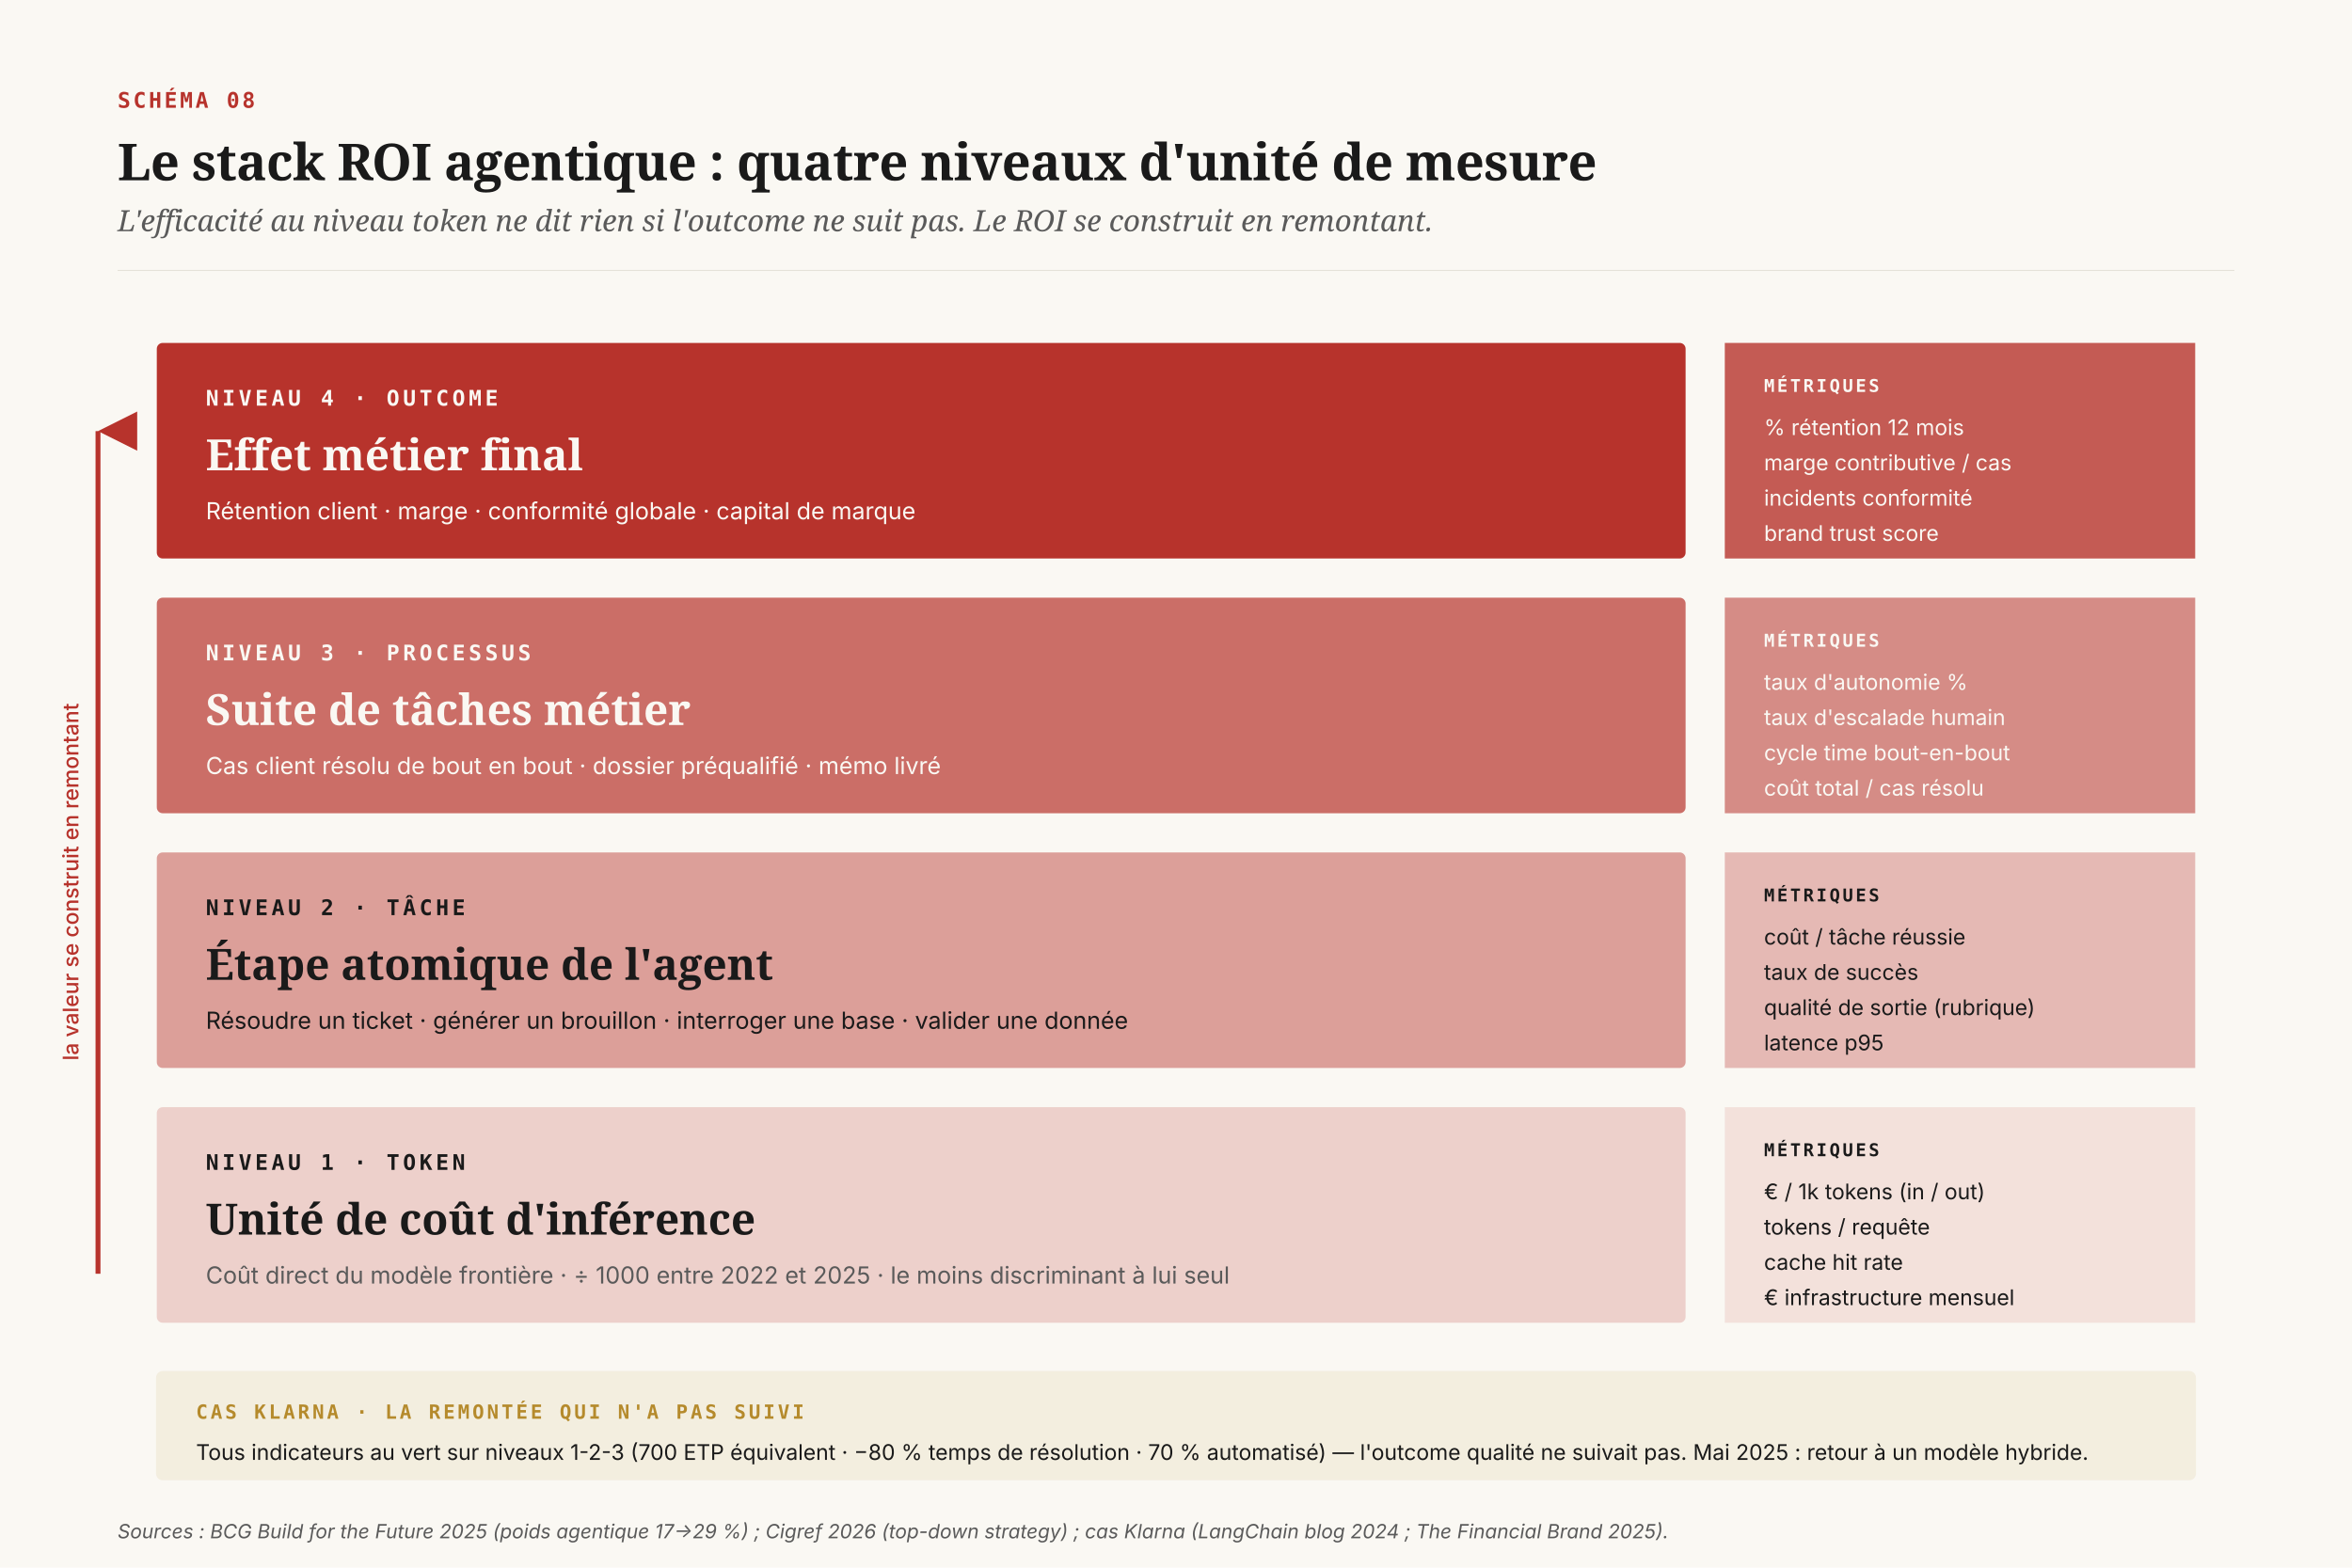
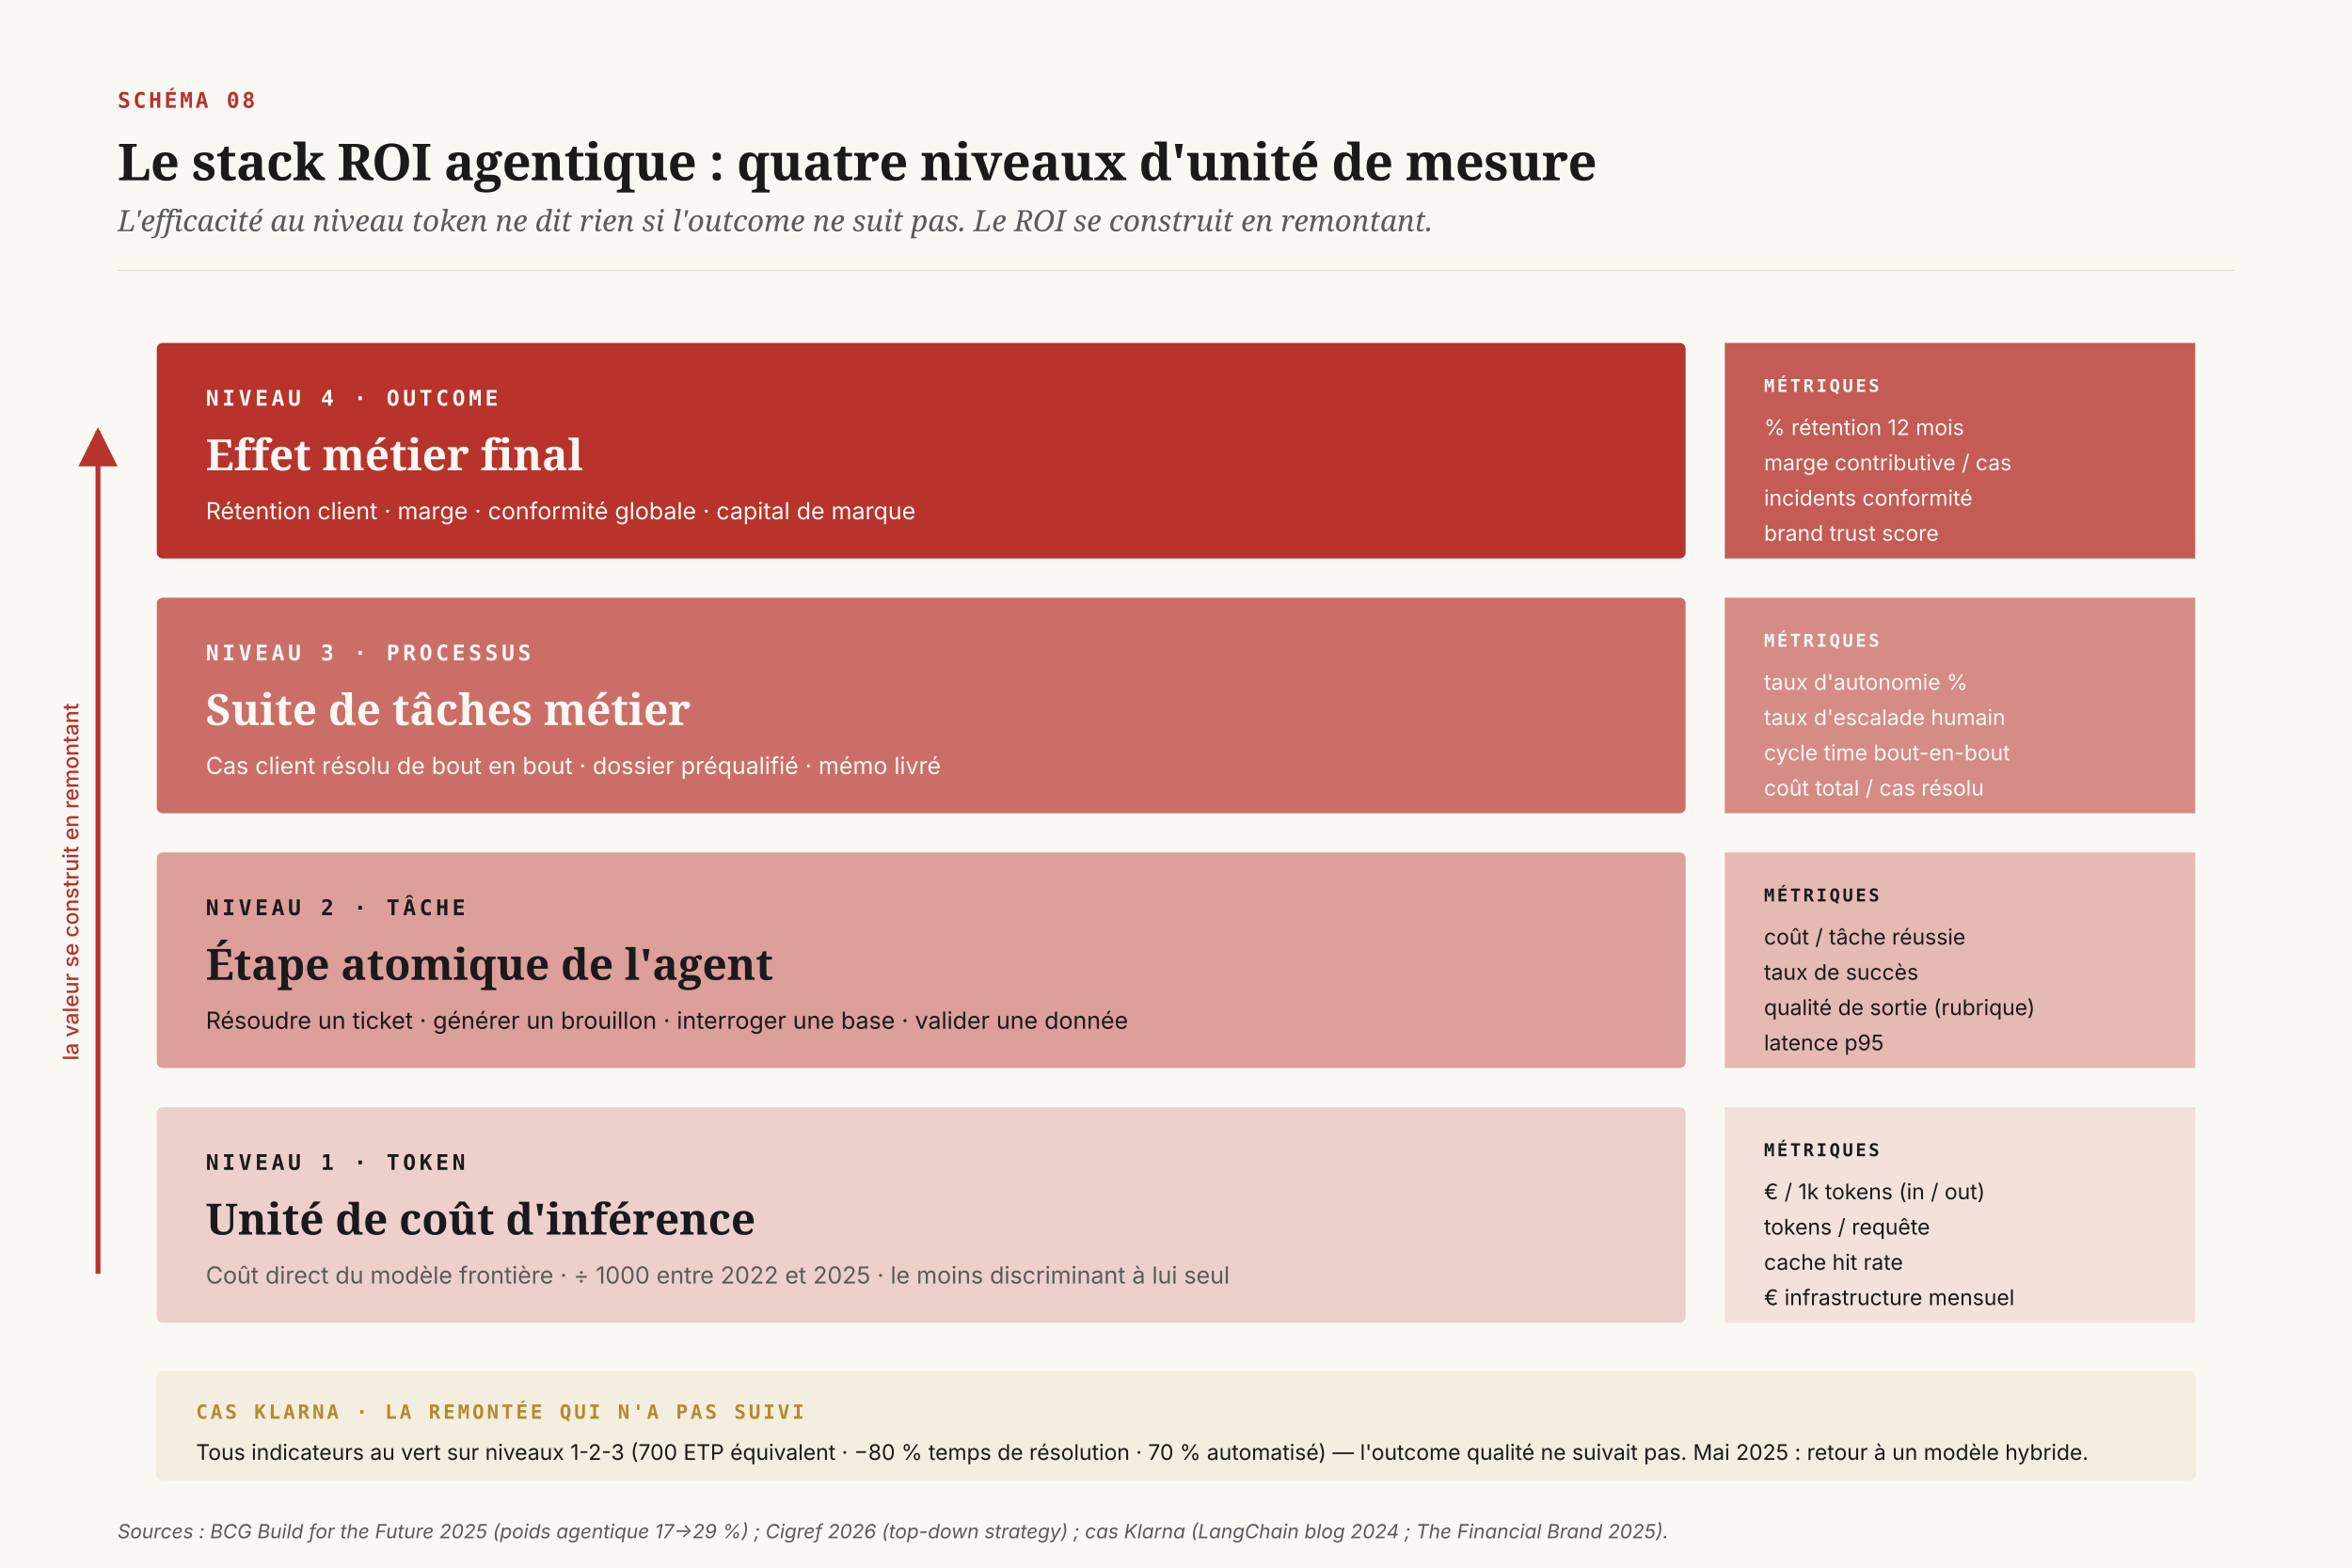
<svg xmlns="http://www.w3.org/2000/svg" viewBox="0 0 1200 800" data-schema-id="schema-08">
  <defs>
    <style>
      .display { font-family: 'Spectral', 'Playfair Display', Georgia, serif; }
      .body    { font-family: 'Inter', 'Helvetica Neue', system-ui, sans-serif; }
      .mono    { font-family: 'JetBrains Mono', 'IBM Plex Mono', monospace; }
    </style>
-     <marker id="arrow-up" viewBox="0 0 10 10" refX="5" refY="0" markerWidth="8" markerHeight="8" orient="auto-start-reverse">
-       <path d="M 0 10 L 5 0 L 10 10 z" fill="#B7332C" />
+     <marker id="arrow-up" viewBox="0 0 10 10" refX="9" refY="5" markerWidth="8" markerHeight="8" orient="auto-start-reverse">
+       <path d="M 0 0 L 10 5 L 0 10 z" fill="#B7332C" />
    </marker>
  </defs>
  <rect width="1200" height="800" fill="#FAF8F3" />
  <text x="60" y="55" class="mono" font-size="11" font-weight="600" letter-spacing="0.12em" fill="#B7332C">SCHÉMA 08</text>
  <text x="60" y="92" class="display" font-size="26" font-weight="600" letter-spacing="-0.01em" fill="#1A1A1A">Le stack ROI agentique : quatre niveaux d'unité de mesure</text>
  <text x="60" y="118" class="display" font-size="15" font-style="italic" fill="#5A5A5A">L'efficacité au niveau token ne dit rien si l'outcome ne suit pas. Le ROI se construit en remontant.</text>
  <line x1="60" y1="138" x2="1140" y2="138" stroke="#E5E1D8" stroke-width="0.5" />
  <g class="interactive" data-card="niveau-outcome" tabindex="0" role="button" aria-label="Niveau Outcome">
    <rect x="80" y="175" width="780" height="110" rx="3" fill="#B7332C" />
    <text x="105" y="207" class="mono" font-size="11" font-weight="600" letter-spacing="0.16em" fill="#FAF8F3">NIVEAU 4 · OUTCOME</text>
    <text x="105" y="240" class="display" font-size="22" font-weight="600" fill="#FAF8F3">Effet métier final</text>
    <text x="105" y="265" class="body" font-size="12" fill="#FAF8F3">Rétention client · marge · conformité globale · capital de marque</text>
    <rect x="880" y="175" width="240" height="110" fill="#B7332C" opacity="0.8" />
    <text x="900" y="200" class="mono" font-size="9" font-weight="600" letter-spacing="0.14em" fill="#FAF8F3">MÉTRIQUES</text>
    <text x="900" y="222" class="body" font-size="11" fill="#FAF8F3">% rétention 12 mois</text>
    <text x="900" y="240" class="body" font-size="11" fill="#FAF8F3">marge contributive / cas</text>
    <text x="900" y="258" class="body" font-size="11" fill="#FAF8F3">incidents conformité</text>
    <text x="900" y="276" class="body" font-size="11" fill="#FAF8F3">brand trust score</text>
  </g>
  <g class="interactive" data-card="niveau-processus" tabindex="0" role="button" aria-label="Niveau Processus">
    <rect x="80" y="305" width="780" height="110" rx="3" fill="#B7332C" opacity="0.7" />
    <text x="105" y="337" class="mono" font-size="11" font-weight="600" letter-spacing="0.16em" fill="#FAF8F3">NIVEAU 3 · PROCESSUS</text>
    <text x="105" y="370" class="display" font-size="22" font-weight="600" fill="#FAF8F3">Suite de tâches métier</text>
    <text x="105" y="395" class="body" font-size="12" fill="#FAF8F3">Cas client résolu de bout en bout · dossier préqualifié · mémo livré</text>
    <rect x="880" y="305" width="240" height="110" fill="#B7332C" opacity="0.55" />
    <text x="900" y="330" class="mono" font-size="9" font-weight="600" letter-spacing="0.14em" fill="#FAF8F3">MÉTRIQUES</text>
    <text x="900" y="352" class="body" font-size="11" fill="#FAF8F3">taux d'autonomie %</text>
    <text x="900" y="370" class="body" font-size="11" fill="#FAF8F3">taux d'escalade humain</text>
    <text x="900" y="388" class="body" font-size="11" fill="#FAF8F3">cycle time bout-en-bout</text>
    <text x="900" y="406" class="body" font-size="11" fill="#FAF8F3">coût total / cas résolu</text>
  </g>
  <g class="interactive" data-card="niveau-tache" tabindex="0" role="button" aria-label="Niveau Tâche">
    <rect x="80" y="435" width="780" height="110" rx="3" fill="#B7332C" opacity="0.45" />
    <text x="105" y="467" class="mono" font-size="11" font-weight="600" letter-spacing="0.16em" fill="#1A1A1A">NIVEAU 2 · TÂCHE</text>
    <text x="105" y="500" class="display" font-size="22" font-weight="600" fill="#1A1A1A">Étape atomique de l'agent</text>
    <text x="105" y="525" class="body" font-size="12" fill="#1A1A1A">Résoudre un ticket · générer un brouillon · interroger une base · valider une donnée</text>
    <rect x="880" y="435" width="240" height="110" fill="#B7332C" opacity="0.32" />
    <text x="900" y="460" class="mono" font-size="9" font-weight="600" letter-spacing="0.14em" fill="#1A1A1A">MÉTRIQUES</text>
    <text x="900" y="482" class="body" font-size="11" fill="#1A1A1A">coût / tâche réussie</text>
    <text x="900" y="500" class="body" font-size="11" fill="#1A1A1A">taux de succès</text>
    <text x="900" y="518" class="body" font-size="11" fill="#1A1A1A">qualité de sortie (rubrique)</text>
    <text x="900" y="536" class="body" font-size="11" fill="#1A1A1A">latence p95</text>
  </g>
  <g class="interactive" data-card="niveau-token" tabindex="0" role="button" aria-label="Niveau Token">
    <rect x="80" y="565" width="780" height="110" rx="3" fill="#B7332C" opacity="0.2" />
    <text x="105" y="597" class="mono" font-size="11" font-weight="600" letter-spacing="0.16em" fill="#1A1A1A">NIVEAU 1 · TOKEN</text>
    <text x="105" y="630" class="display" font-size="22" font-weight="600" fill="#1A1A1A">Unité de coût d'inférence</text>
    <text x="105" y="655" class="body" font-size="12" fill="#5A5A5A">Coût direct du modèle frontière · ÷ 1000 entre 2022 et 2025 · le moins discriminant à lui seul</text>
    <rect x="880" y="565" width="240" height="110" fill="#B7332C" opacity="0.12" />
    <text x="900" y="590" class="mono" font-size="9" font-weight="600" letter-spacing="0.14em" fill="#1A1A1A">MÉTRIQUES</text>
    <text x="900" y="612" class="body" font-size="11" fill="#1A1A1A">€ / 1k tokens (in / out)</text>
    <text x="900" y="630" class="body" font-size="11" fill="#1A1A1A">tokens / requête</text>
    <text x="900" y="648" class="body" font-size="11" fill="#1A1A1A">cache hit rate</text>
    <text x="900" y="666" class="body" font-size="11" fill="#1A1A1A">€ infrastructure mensuel</text>
  </g>
  <g>
    <line x1="50" y1="650" x2="50" y2="220" stroke="#B7332C" stroke-width="2.5" marker-end="url(#arrow-up)" />
    <text x="40" y="450" class="body" font-size="11" font-weight="500" fill="#B7332C" text-anchor="middle" transform="rotate(-90, 40, 450)">la valeur se construit en remontant</text>
  </g>
  <g class="interactive" data-card="klarna-rule" tabindex="0" role="button" aria-label="Cas Klarna">
    <rect x="80" y="700" width="1040" height="55" rx="3" fill="#B58A2C" opacity="0.1" stroke="#B58A2C" stroke-width="0.75" />
    <text x="100" y="724" class="mono" font-size="10" font-weight="600" letter-spacing="0.14em" fill="#B58A2C">CAS KLARNA · LA REMONTÉE QUI N'A PAS SUIVI</text>
    <text x="100" y="745" class="body" font-size="11" fill="#1A1A1A">Tous indicateurs au vert sur niveaux 1-2-3 (700 ETP équivalent · −80 % temps de résolution · 70 % automatisé) — l'outcome qualité ne suivait pas. Mai 2025 : retour à un modèle hybride.</text>
  </g>
  <text x="60" y="785" class="body" font-size="10" font-style="italic" fill="#5A5A5A">Sources : BCG Build for the Future 2025 (poids agentique 17→29 %) ; Cigref 2026 (top-down strategy) ; cas Klarna (LangChain blog 2024 ; The Financial Brand 2025).</text>
</svg>
